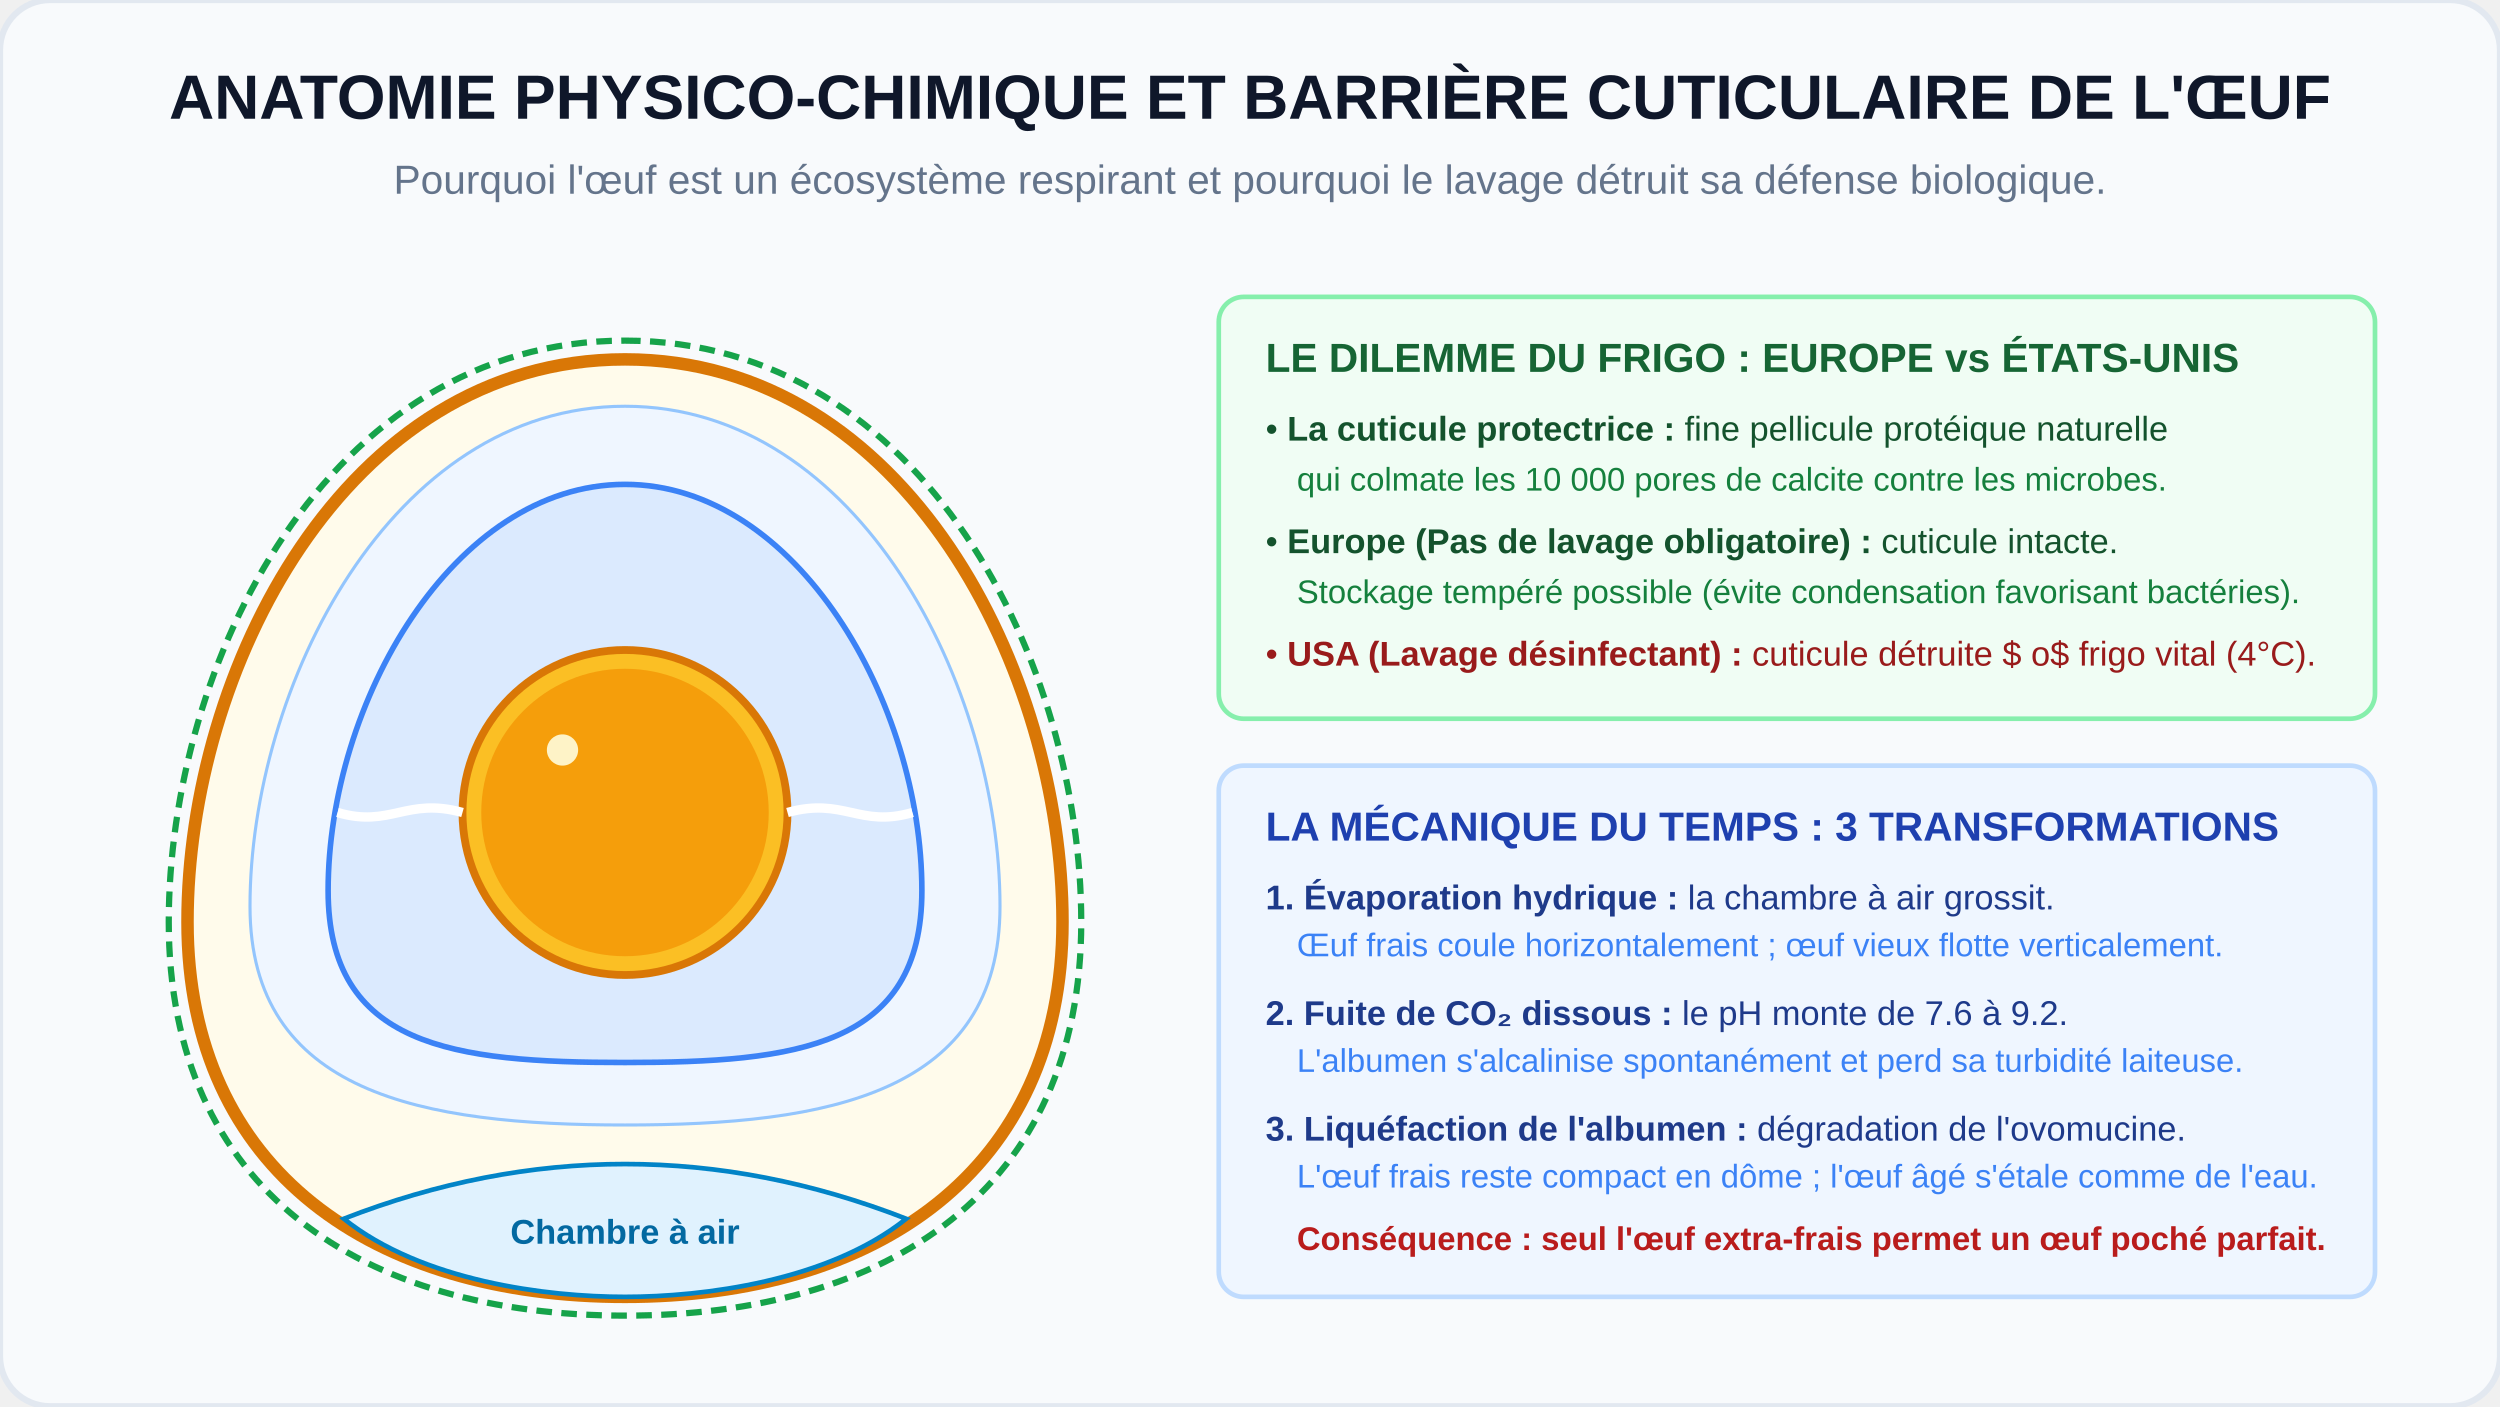
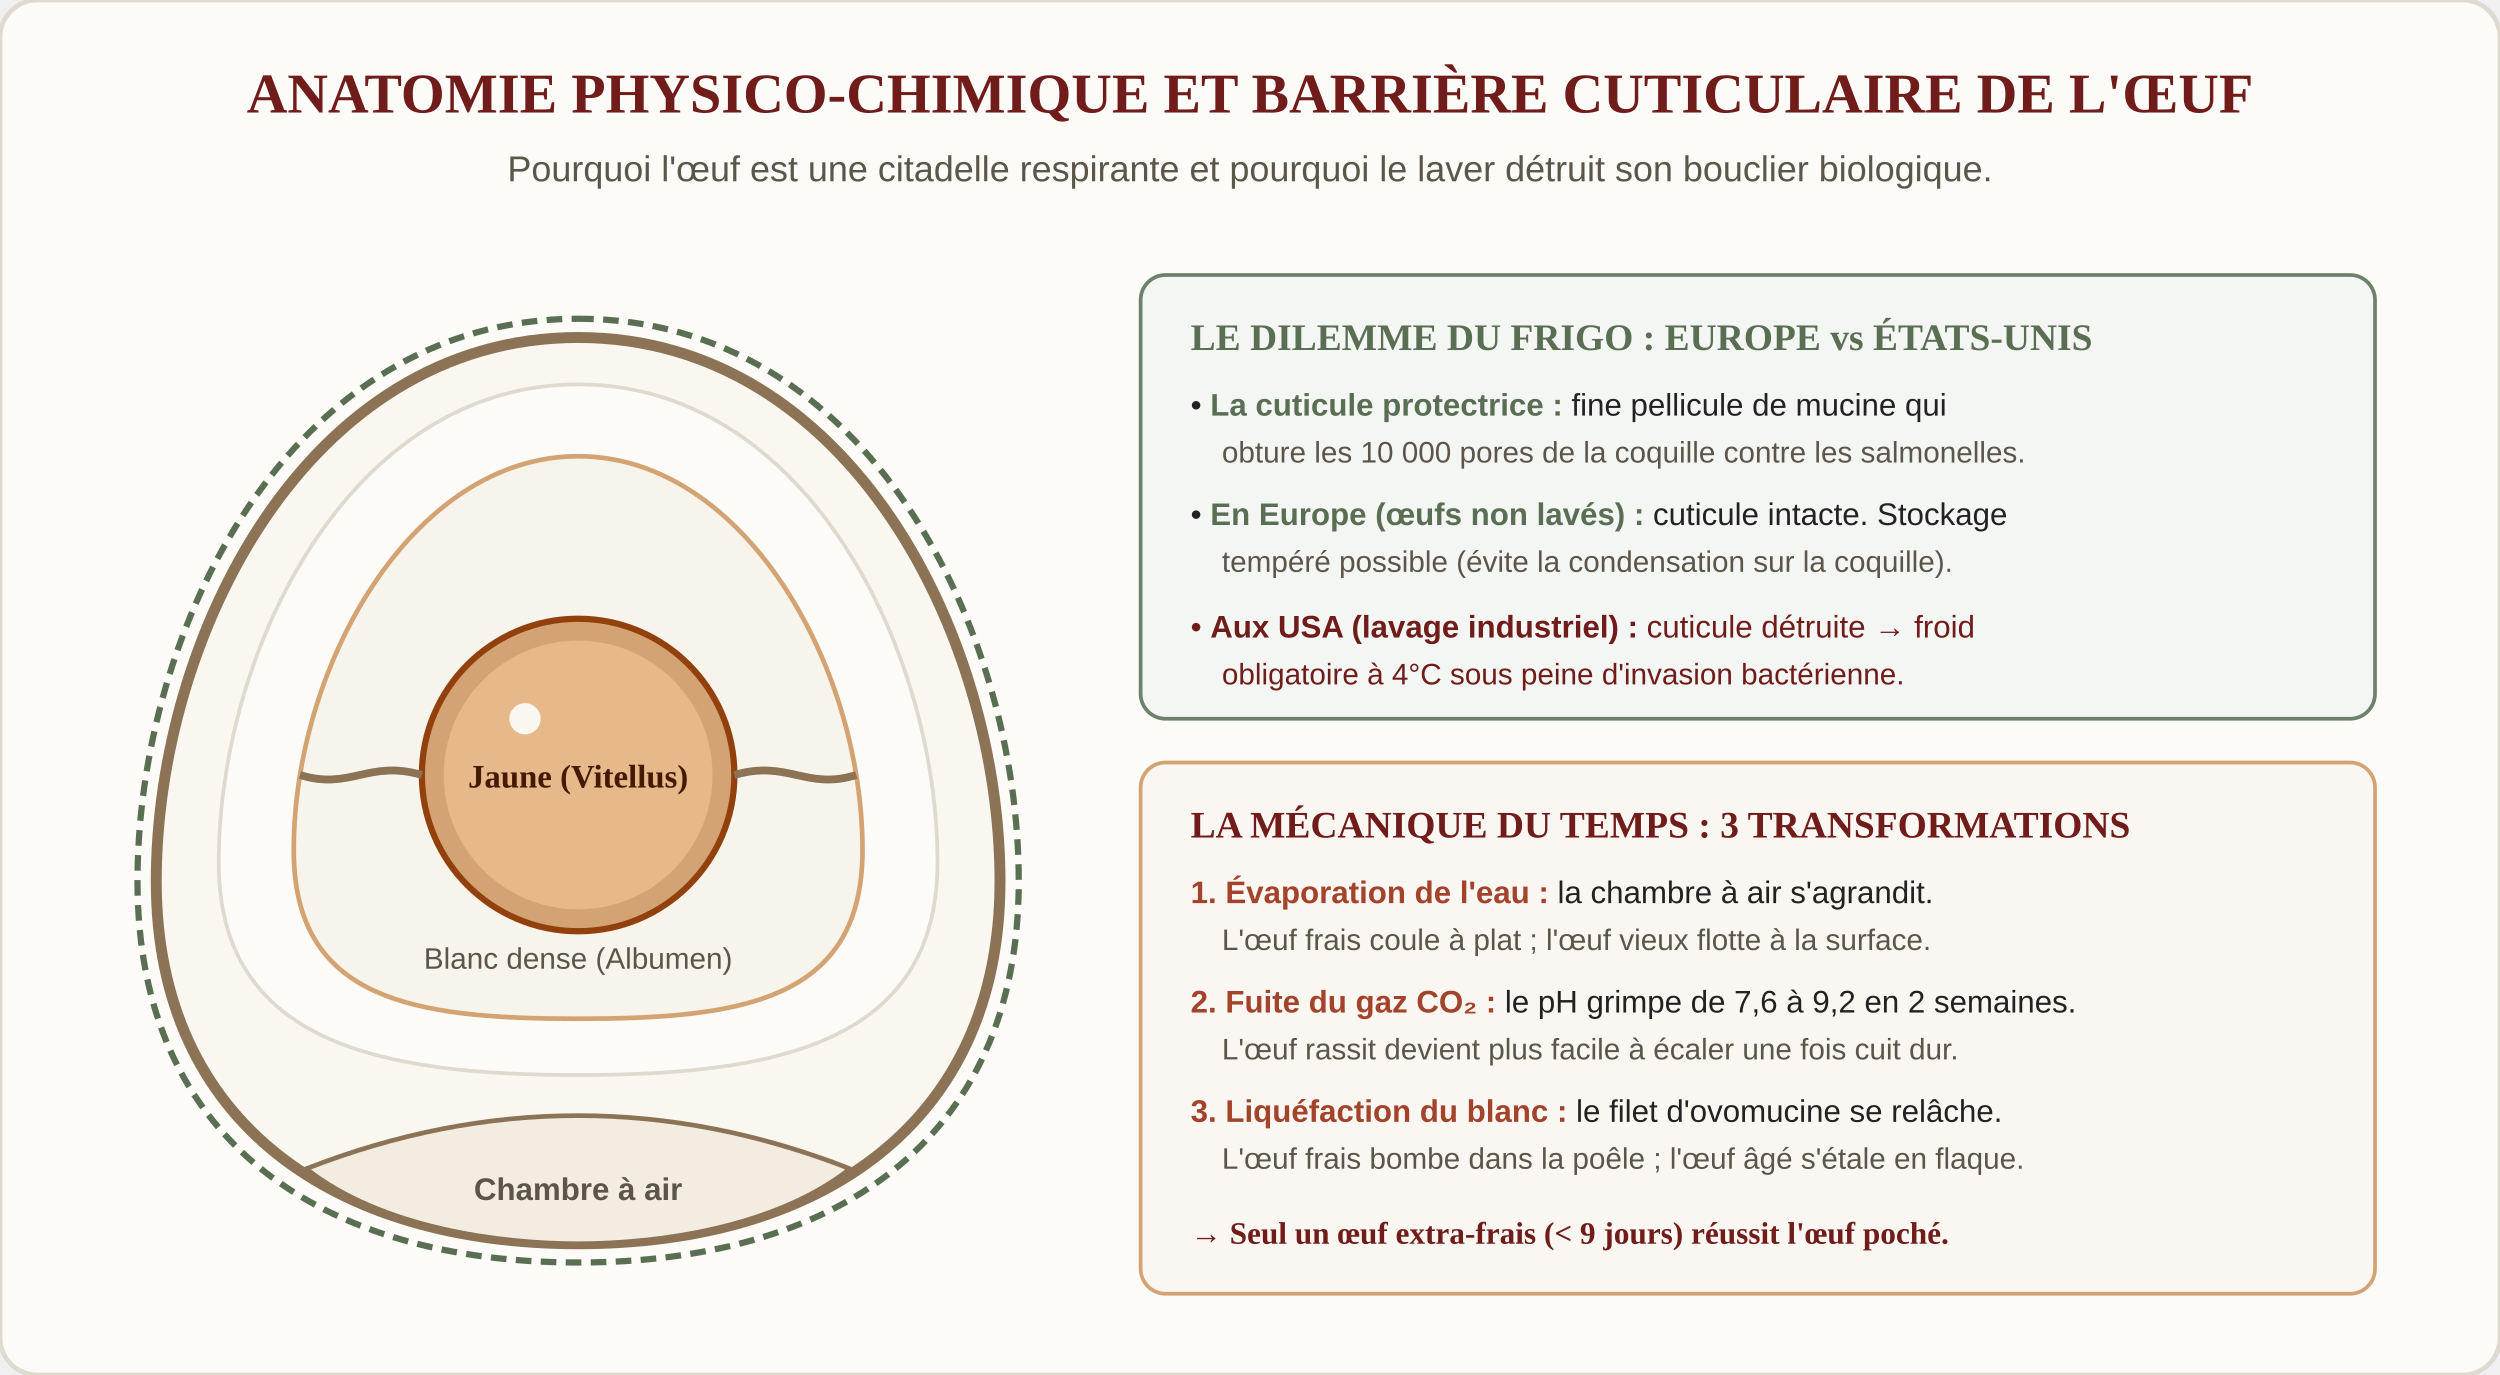
- <svg xmlns="http://www.w3.org/2000/svg" viewBox="0 0 800 450" width="100%" height="100%">
-   <rect width="800" height="450" rx="16" fill="#f8fafc" stroke="#e2e8f0" stroke-width="2" />
-   <text x="400" y="38" font-family="Liberation Sans, Arial, sans-serif" font-size="20" font-weight="bold" fill="#0f172a" text-anchor="middle">ANATOMIE PHYSICO-CHIMIQUE ET BARRIÈRE CUTICULAIRE DE L'ŒUF</text>
-   <text x="400" y="62" font-family="Liberation Sans, Arial, sans-serif" font-size="13" fill="#64748b" text-anchor="middle">Pourquoi l'œuf est un écosystème respirant et pourquoi le lavage détruit sa défense biologique.</text>
-   <g transform="translate(60, 95)">
-     <path d="M 140 20 C 230 20 280 120 280 200 C 280 280 220 320 140 320 C 60 320 0 280 0 200 C 0 120 50 20 140 20 Z" fill="#fffbeb" stroke="#d97706" stroke-width="4" />
-     <path d="M 140 14 C 236 14 286 118 286 200 C 286 286 224 326 140 326 C 56 326 -6 286 -6 200 C -6 118 44 14 140 14 Z" fill="none" stroke="#16a34a" stroke-width="2" stroke-dasharray="5,3" />
-     <path d="M 50 295 Q 140 260 230 295 C 205 315 165 320 140 320 C 115 320 75 315 50 295 Z" fill="#e0f2fe" stroke="#0284c7" stroke-width="1.5" />
-     <text x="140" y="303" font-family="Liberation Sans, Arial, sans-serif" font-size="11" font-weight="bold" fill="#0369a1" text-anchor="middle">Chambre à air</text>
-     <path d="M 140 35 C 215 35 260 125 260 195 C 260 255 205 265 140 265 C 75 265 20 255 20 195 C 20 125 65 35 140 35 Z" fill="#eff6ff" stroke="#93c5fd" stroke-width="1" />
-     <path d="M 140 60 C 195 60 235 130 235 190 C 235 240 195 245 140 245 C 85 245 45 240 45 190 C 45 130 85 60 140 60 Z" fill="#dbeafe" stroke="#3b82f6" stroke-width="1.8" />
-     <circle cx="140" cy="165" r="52" fill="#fbbf24" stroke="#d97706" stroke-width="2.5" />
-     <circle cx="140" cy="165" r="46" fill="#f59e0b" />
-     <circle cx="120" cy="145" r="5" fill="#fef3c7" />
-     <path d="M 88 165 C 70 160 65 170 48 165" fill="none" stroke="#ffffff" stroke-width="3" />
-     <path d="M 192 165 C 210 160 215 170 232 165" fill="none" stroke="#ffffff" stroke-width="3" />
+ <svg xmlns="http://www.w3.org/2000/svg" viewBox="0 0 800 440" width="100%" height="100%">
+   <rect width="800" height="440" rx="12" fill="#fcfbf7" stroke="#dfdacf" stroke-width="1.5" />
+   <text x="400" y="36" font-family="Liberation Serif, Georgia, serif" font-size="18" font-weight="bold" fill="#701c1a" text-anchor="middle">ANATOMIE PHYSICO-CHIMIQUE ET BARRIÈRE CUTICULAIRE DE L'ŒUF</text>
+   <text x="400" y="58" font-family="Liberation Sans, Arial, sans-serif" font-size="11.5" fill="#5c5549" text-anchor="middle">Pourquoi l'œuf est une citadelle respirante et pourquoi le laver détruit son bouclier biologique.</text>
+   <g transform="translate(50, 88)">
+     <path d="M 135 20 C 222 20 270 116 270 194 C 270 272 212 310 135 310 C 58 310 0 272 0 194 C 0 116 48 20 135 20 Z" fill="#faf7f0" stroke="#8c7355" stroke-width="3.5" />
+     <path d="M 135 14 C 228 14 276 114 276 194 C 276 278 216 316 135 316 C 54 316 -6 278 -6 194 C -6 114 42 14 135 14 Z" fill="none" stroke="#5a6e54" stroke-width="2" stroke-dasharray="5,3" />
+     <path d="M 48 286 Q 135 252 222 286 C 198 305 160 310 135 310 C 110 310 72 305 48 286 Z" fill="#f2ece1" stroke="#8c7355" stroke-width="1.5" />
+     <text x="135" y="296" font-family="Liberation Sans, Arial, sans-serif" font-size="10" font-weight="bold" fill="#5c5549" text-anchor="middle">Chambre à air</text>
+     <path d="M 135 35 C 208 35 250 120 250 188 C 250 246 198 256 135 256 C 72 256 20 246 20 188 C 20 120 62 35 135 35 Z" fill="#fcfbf7" stroke="#dfdacf" stroke-width="1.2" />
+     <path d="M 135 58 C 188 58 226 125 226 184 C 226 232 188 238 135 238 C 82 238 44 232 44 184 C 44 125 82 58 135 58 Z" fill="#f7f4eb" stroke="#d4a373" stroke-width="1.5" />
+     <circle cx="135" cy="160" r="50" fill="#d4a373" stroke="#92400e" stroke-width="2" />
+     <circle cx="135" cy="160" r="43" fill="#e6b88a" />
+     <circle cx="118" cy="142" r="5" fill="#faf7f0" />
+     <path d="M 85 160 C 68 155 62 165 46 160" fill="none" stroke="#8c7355" stroke-width="2.5" />
+     <path d="M 185 160 C 202 155 208 165 224 160" fill="none" stroke="#8c7355" stroke-width="2.5" />
+     <text x="135" y="164" font-family="Liberation Serif, Georgia, serif" font-size="10.5" font-weight="bold" fill="#451a03" text-anchor="middle">Jaune (Vitellus)</text>
+     <text x="135" y="222" font-family="Liberation Sans, Arial, sans-serif" font-size="9.5" fill="#5c5549" text-anchor="middle">Blanc dense (Albumen)</text>
  </g>
-   <g transform="translate(390, 95)">
-     <rect width="370" height="135" rx="8" fill="#f0fdf4" stroke="#86efac" stroke-width="1.5" />
-     <text x="15" y="24" font-family="Liberation Sans, Arial, sans-serif" font-size="13" font-weight="bold" fill="#166534">LE DILEMME DU FRIGO : EUROPE vs ÉTATS-UNIS</text>
-     <text x="15" y="46" font-family="Liberation Sans, Arial, sans-serif" font-size="11" fill="#14532d">• <tspan font-weight="bold">La cuticule protectrice :</tspan> fine pellicule protéique naturelle</text>
-     <text x="25" y="62" font-family="Liberation Sans, Arial, sans-serif" font-size="10.5" fill="#15803d">qui colmate les 10 000 pores de calcite contre les microbes.</text>
-     <text x="15" y="82" font-family="Liberation Sans, Arial, sans-serif" font-size="11" fill="#14532d">• <tspan font-weight="bold">Europe (Pas de lavage obligatoire) :</tspan> cuticule intacte.</text>
-     <text x="25" y="98" font-family="Liberation Sans, Arial, sans-serif" font-size="10.5" fill="#15803d">Stockage tempéré possible (évite condensation favorisant bactéries).</text>
-     <text x="15" y="118" font-family="Liberation Sans, Arial, sans-serif" font-size="11" fill="#991b1b">• <tspan font-weight="bold">USA (Lavage désinfectant) :</tspan> cuticule détruite $	o$ frigo vital (4°C).</text>
-     <rect y="150" width="370" height="170" rx="8" fill="#eff6ff" stroke="#bfdbfe" stroke-width="1.5" />
-     <text x="15" y="174" font-family="Liberation Sans, Arial, sans-serif" font-size="13" font-weight="bold" fill="#1e40af">LA MÉCANIQUE DU TEMPS : 3 TRANSFORMATIONS</text>
-     <text x="15" y="196" font-family="Liberation Sans, Arial, sans-serif" font-size="11" fill="#1e3a8a">
-       <tspan font-weight="bold">1. Évaporation hydrique :</tspan> la chambre à air grossit.</text>
-     <text x="25" y="211" font-family="Liberation Sans, Arial, sans-serif" font-size="10.5" fill="#3b82f6">Œuf frais coule horizontalement ; œuf vieux flotte verticalement.</text>
-     <text x="15" y="233" font-family="Liberation Sans, Arial, sans-serif" font-size="11" fill="#1e3a8a">
-       <tspan font-weight="bold">2. Fuite de CO₂ dissous :</tspan> le pH monte de 7.6 à 9.2.</text>
-     <text x="25" y="248" font-family="Liberation Sans, Arial, sans-serif" font-size="10.5" fill="#3b82f6">L'albumen s'alcalinise spontanément et perd sa turbidité laiteuse.</text>
-     <text x="15" y="270" font-family="Liberation Sans, Arial, sans-serif" font-size="11" fill="#1e3a8a">
-       <tspan font-weight="bold">3. Liquéfaction de l'albumen :</tspan> dégradation de l'ovomucine.</text>
-     <text x="25" y="285" font-family="Liberation Sans, Arial, sans-serif" font-size="10.5" fill="#3b82f6">L'œuf frais reste compact en dôme ; l'œuf âgé s'étale comme de l'eau.</text>
-     <text x="25" y="305" font-family="Liberation Sans, Arial, sans-serif" font-size="10.5" fill="#b91c1c" font-weight="bold">Conséquence : seul l'œuf extra-frais permet un œuf poché parfait.</text>
+   <g transform="translate(365, 88)">
+     <rect width="395" height="142" rx="8" fill="#f4f6f4" stroke="#6e826b" stroke-width="1.2" />
+     <text x="16" y="24" font-family="Liberation Serif, Georgia, serif" font-size="12" font-weight="bold" fill="#5a6e54">LE DILEMME DU FRIGO : EUROPE vs ÉTATS-UNIS</text>
+     <text x="16" y="45" font-family="Liberation Sans, Arial, sans-serif" font-size="10" fill="#242124">• <tspan font-weight="bold" fill="#5a6e54">La cuticule protectrice :</tspan> fine pellicule de mucine qui</text>
+     <text x="26" y="60" font-family="Liberation Sans, Arial, sans-serif" font-size="9.5" fill="#5c5549">obture les 10 000 pores de la coquille contre les salmonelles.</text>
+     <text x="16" y="80" font-family="Liberation Sans, Arial, sans-serif" font-size="10" fill="#242124">• <tspan font-weight="bold" fill="#5a6e54">En Europe (œufs non lavés) :</tspan> cuticule intacte. Stockage</text>
+     <text x="26" y="95" font-family="Liberation Sans, Arial, sans-serif" font-size="9.5" fill="#5c5549">tempéré possible (évite la condensation sur la coquille).</text>
+     <text x="16" y="116" font-family="Liberation Sans, Arial, sans-serif" font-size="10" fill="#701c1a">• <tspan font-weight="bold">Aux USA (lavage industriel) :</tspan> cuticule détruite → froid</text>
+     <text x="26" y="131" font-family="Liberation Sans, Arial, sans-serif" font-size="9.5" fill="#701c1a">obligatoire à 4°C sous peine d'invasion bactérienne.</text>
+     <rect y="156" width="395" height="170" rx="8" fill="#faf7f2" stroke="#d4a373" stroke-width="1.2" />
+     <text x="16" y="180" font-family="Liberation Serif, Georgia, serif" font-size="12" font-weight="bold" fill="#701c1a">LA MÉCANIQUE DU TEMPS : 3 TRANSFORMATIONS</text>
+     <text x="16" y="201" font-family="Liberation Sans, Arial, sans-serif" font-size="10" fill="#242124">
+       <tspan font-weight="bold" fill="#a3432b">1. Évaporation de l'eau :</tspan> la chambre à air s'agrandit.</text>
+     <text x="26" y="216" font-family="Liberation Sans, Arial, sans-serif" font-size="9.5" fill="#5c5549">L'œuf frais coule à plat ; l'œuf vieux flotte à la surface.</text>
+     <text x="16" y="236" font-family="Liberation Sans, Arial, sans-serif" font-size="10" fill="#242124">
+       <tspan font-weight="bold" fill="#a3432b">2. Fuite du gaz CO₂ :</tspan> le pH grimpe de 7,6 à 9,2 en 2 semaines.</text>
+     <text x="26" y="251" font-family="Liberation Sans, Arial, sans-serif" font-size="9.5" fill="#5c5549">L'œuf rassit devient plus facile à écaler une fois cuit dur.</text>
+     <text x="16" y="271" font-family="Liberation Sans, Arial, sans-serif" font-size="10" fill="#242124">
+       <tspan font-weight="bold" fill="#a3432b">3. Liquéfaction du blanc :</tspan> le filet d'ovomucine se relâche.</text>
+     <text x="26" y="286" font-family="Liberation Sans, Arial, sans-serif" font-size="9.5" fill="#5c5549">L'œuf frais bombe dans la poêle ; l'œuf âgé s'étale en flaque.</text>
+     <text x="16" y="310" font-family="Liberation Serif, Georgia, serif" font-size="10" fill="#701c1a" font-weight="bold">→ Seul un œuf extra-frais (&lt; 9 jours) réussit l'œuf poché.</text>
  </g>
</svg>
